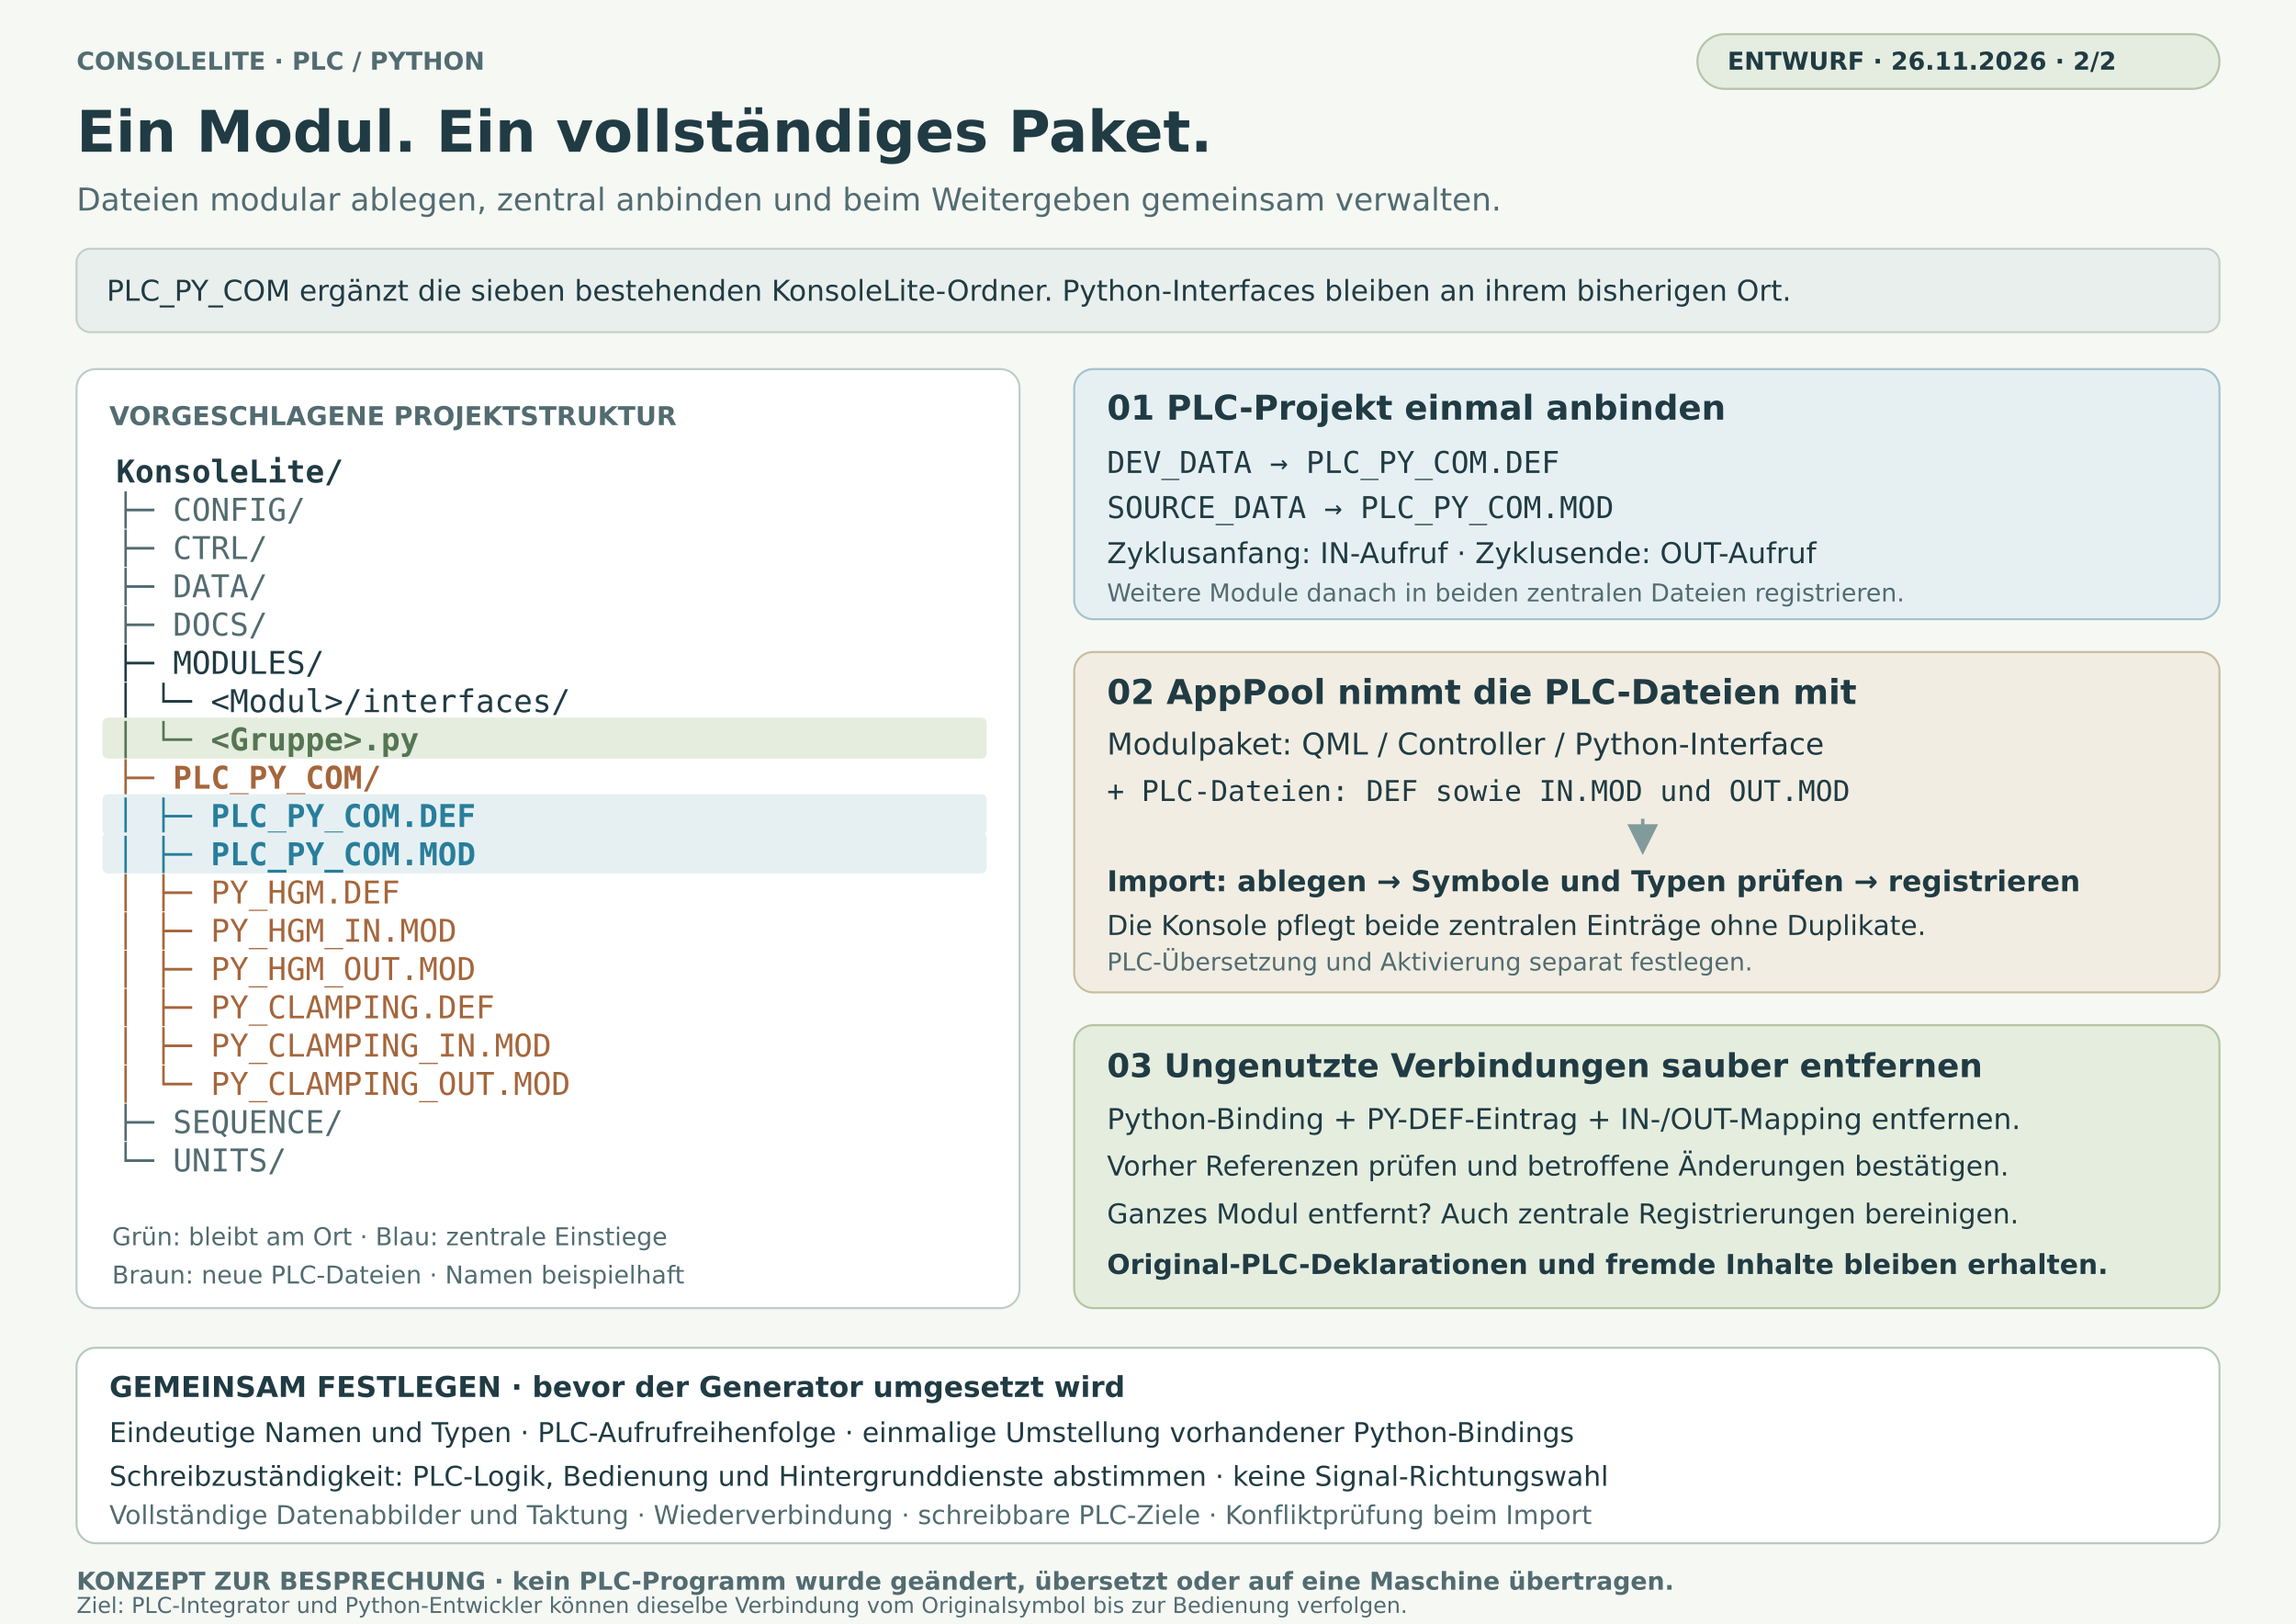
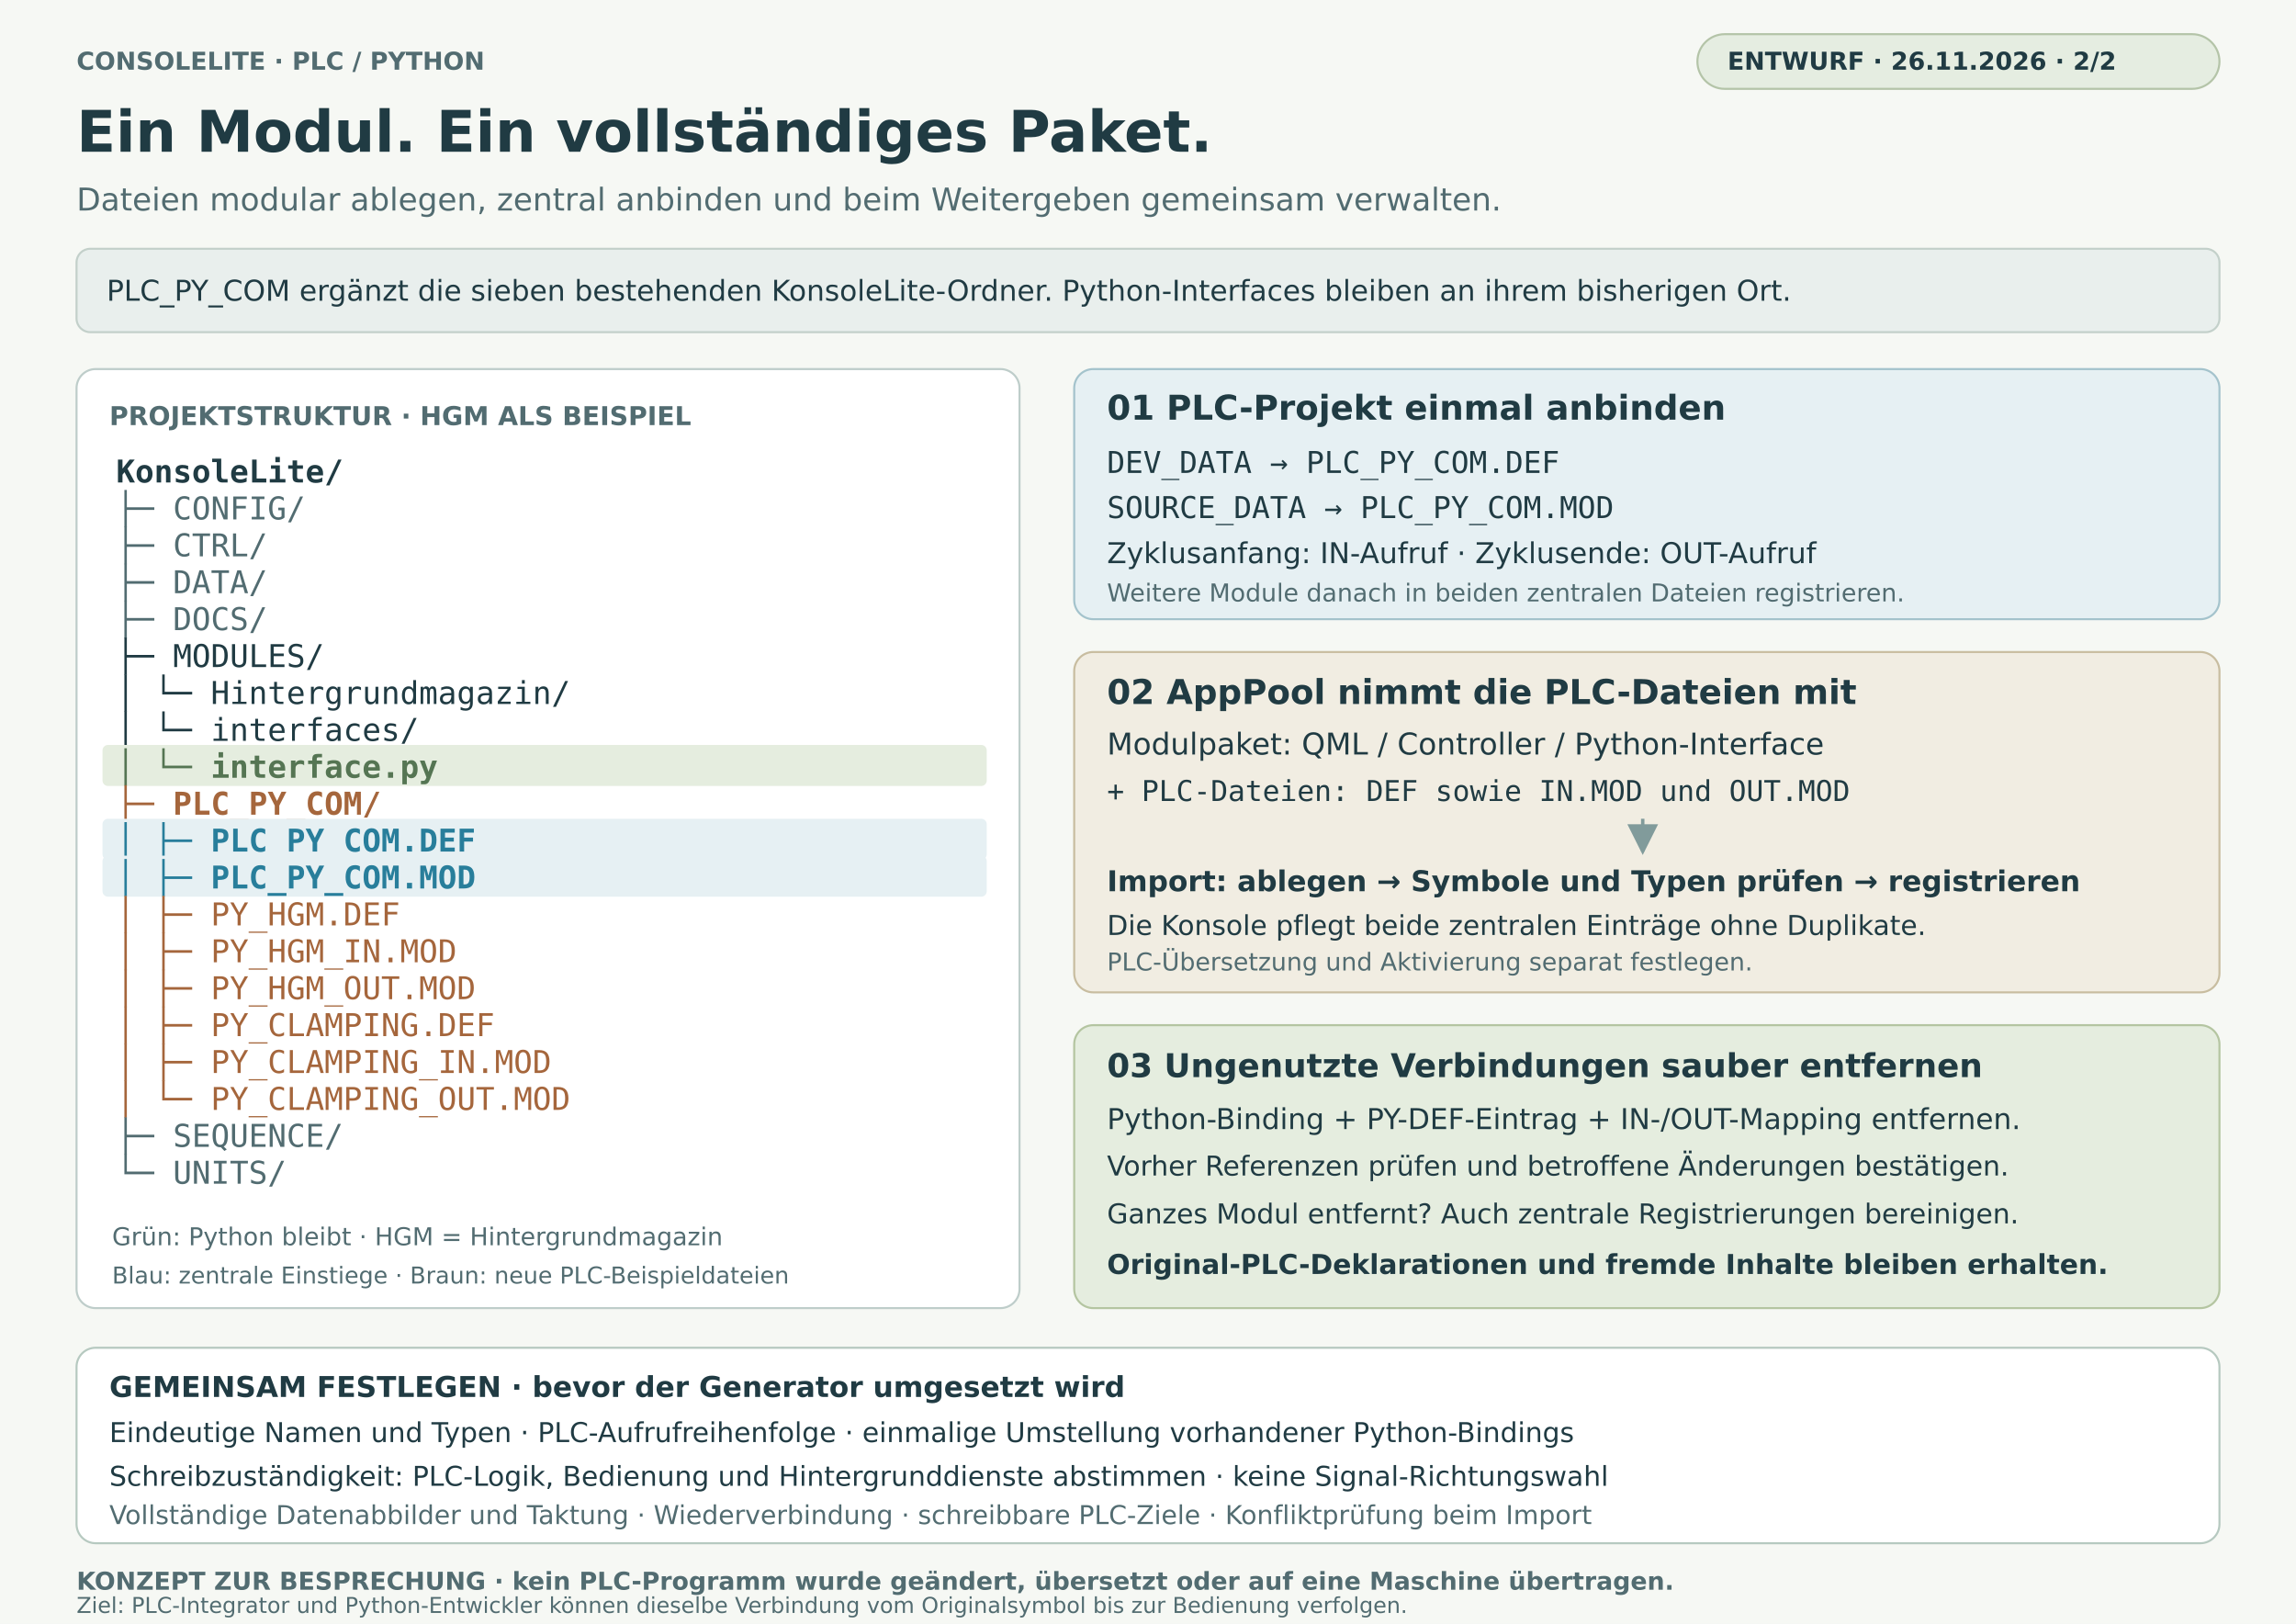
<svg xmlns="http://www.w3.org/2000/svg" width="1680" height="1188" viewBox="0 0 1680 1188" role="img" aria-labelledby="title-2 desc-2">
  <defs>
-     <style>text{font-family:"DejaVu Sans",Arial,sans-serif;fill:#203b43}.muted{fill:#526c71}.mono{font-family:"DejaVu Sans Mono",Consolas,monospace}.heading{font-weight:700}</style>
+     <style>text{font-family:"DejaVu Sans",Arial,sans-serif;fill:#203b43}.muted{fill:#526c71}.mono{font-family:"DejaVu Sans Mono",Consolas,monospace;white-space:pre}.heading{font-weight:700}</style>
    <marker id="gray-2" markerWidth="9" markerHeight="9" refX="8" refY="4.5" orient="auto">
      <path d="M0 0L9 4.5L0 9Z" fill="#819b9b" />
    </marker>
    <marker id="blue-2" markerWidth="9" markerHeight="9" refX="8" refY="4.5" orient="auto">
      <path d="M0 0L9 4.5L0 9Z" fill="#287e9b" />
    </marker>
    <marker id="brown-2" markerWidth="9" markerHeight="9" refX="8" refY="4.5" orient="auto">
      <path d="M0 0L9 4.5L0 9Z" fill="#a5663c" />
    </marker>
    <marker id="green-2" markerWidth="9" markerHeight="9" refX="8" refY="4.5" orient="auto">
      <path d="M0 0L9 4.5L0 9Z" fill="#557553" />
    </marker>
  </defs>
  <rect width="1680" height="1188" fill="#f6f8f4" />
  <text x="56" y="51" font-size="18" class="heading muted">CONSOLELITE · PLC / PYTHON</text>
  <rect x="1242" y="25" width="382" height="40" rx="20" fill="#e5ede1" stroke="#b4c4a8" stroke-width="1.5" />
  <text x="1264" y="51" font-size="18" class="heading">ENTWURF · 26.11.2026 · 2/2</text>
  <text x="56" y="111" font-size="42" class="heading">Ein Modul. Ein vollständiges Paket.</text>
  <text x="56" y="154" font-size="23" class="muted">Dateien modular ablegen, zentral anbinden und beim Weitergeben gemeinsam verwalten.</text>
  <rect x="56" y="182" width="1568" height="61" rx="10" fill="#e9efed" stroke="#c3d0ca" stroke-width="1.5" />
  <text x="78" y="220" font-size="21" class="">PLC_PY_COM ergänzt die sieben bestehenden KonsoleLite-Ordner. Python-Interfaces bleiben an ihrem bisherigen Ort.</text>
  <rect x="56" y="270" width="690" height="687" rx="14" fill="#ffffff" stroke="#becdca" stroke-width="1.5" />
-   <text x="80" y="311" font-size="19" class="heading muted">VORGESCHLAGENE PROJEKTSTRUKTUR</text>
+   <text x="80" y="311" font-size="19" class="heading muted">PROJEKTSTRUKTUR · HGM ALS BEISPIEL</text>
  <text x="85" y="353" font-size="23" class="mono heading" style="fill:#203b43">KonsoleLite/</text>
-   <text x="85" y="381" font-size="23" class="mono" style="fill:#526c71">├─ CONFIG/</text>
-   <text x="85" y="409" font-size="23" class="mono" style="fill:#526c71">├─ CTRL/</text>
-   <text x="85" y="437" font-size="23" class="mono" style="fill:#526c71">├─ DATA/</text>
-   <text x="85" y="465" font-size="23" class="mono" style="fill:#526c71">├─ DOCS/</text>
-   <text x="85" y="493" font-size="23" class="mono" style="fill:#203b43">├─ MODULES/</text>
-   <text x="85" y="521" font-size="23" class="mono" style="fill:#203b43">│  └─ &lt;Modul&gt;/interfaces/</text>
-   <rect x="75" y="525" width="647" height="30" rx="4" fill="#e5eddf" stroke="none" stroke-width="1.5" />
-   <text x="85" y="549" font-size="23" class="mono heading" style="fill:#557553">│     └─ &lt;Gruppe&gt;.py</text>
-   <text x="85" y="577" font-size="23" class="mono heading" style="fill:#a5663c">├─ PLC_PY_COM/</text>
-   <rect x="75" y="581" width="647" height="30" rx="4" fill="#e6f0f3" stroke="none" stroke-width="1.5" />
-   <text x="85" y="605" font-size="23" class="mono heading" style="fill:#287e9b">│  ├─ PLC_PY_COM.DEF</text>
-   <rect x="75" y="609" width="647" height="30" rx="4" fill="#e6f0f3" stroke="none" stroke-width="1.5" />
-   <text x="85" y="633" font-size="23" class="mono heading" style="fill:#287e9b">│  ├─ PLC_PY_COM.MOD</text>
-   <text x="85" y="661" font-size="23" class="mono" style="fill:#a5663c">│  ├─ PY_HGM.DEF</text>
-   <text x="85" y="689" font-size="23" class="mono" style="fill:#a5663c">│  ├─ PY_HGM_IN.MOD</text>
-   <text x="85" y="717" font-size="23" class="mono" style="fill:#a5663c">│  ├─ PY_HGM_OUT.MOD</text>
-   <text x="85" y="745" font-size="23" class="mono" style="fill:#a5663c">│  ├─ PY_CLAMPING.DEF</text>
-   <text x="85" y="773" font-size="23" class="mono" style="fill:#a5663c">│  ├─ PY_CLAMPING_IN.MOD</text>
-   <text x="85" y="801" font-size="23" class="mono" style="fill:#a5663c">│  └─ PY_CLAMPING_OUT.MOD</text>
-   <text x="85" y="829" font-size="23" class="mono" style="fill:#526c71">├─ SEQUENCE/</text>
-   <text x="85" y="857" font-size="23" class="mono" style="fill:#526c71">└─ UNITS/</text>
-   <text x="82" y="911" font-size="18" class="muted">Grün: bleibt am Ort · Blau: zentrale Einstiege</text>
-   <text x="82" y="939" font-size="18" class="muted">Braun: neue PLC-Dateien · Namen beispielhaft</text>
+   <text x="85" y="380" font-size="23" class="mono" style="fill:#526c71">├─ CONFIG/</text>
+   <text x="85" y="407" font-size="23" class="mono" style="fill:#526c71">├─ CTRL/</text>
+   <text x="85" y="434" font-size="23" class="mono" style="fill:#526c71">├─ DATA/</text>
+   <text x="85" y="461" font-size="23" class="mono" style="fill:#526c71">├─ DOCS/</text>
+   <text x="85" y="488" font-size="23" class="mono" style="fill:#203b43">├─ MODULES/</text>
+   <text x="85" y="515" font-size="23" class="mono" style="fill:#203b43">│  └─ Hintergrundmagazin/</text>
+   <text x="85" y="542" font-size="23" class="mono" style="fill:#203b43">│     └─ interfaces/</text>
+   <rect x="75" y="545" width="647" height="30" rx="4" fill="#e5eddf" stroke="none" stroke-width="1.5" />
+   <text x="85" y="569" font-size="23" class="mono heading" style="fill:#557553">│        └─ interface.py</text>
+   <text x="85" y="596" font-size="23" class="mono heading" style="fill:#a5663c">├─ PLC_PY_COM/</text>
+   <rect x="75" y="599" width="647" height="30" rx="4" fill="#e6f0f3" stroke="none" stroke-width="1.5" />
+   <text x="85" y="623" font-size="23" class="mono heading" style="fill:#287e9b">│  ├─ PLC_PY_COM.DEF</text>
+   <rect x="75" y="626" width="647" height="30" rx="4" fill="#e6f0f3" stroke="none" stroke-width="1.5" />
+   <text x="85" y="650" font-size="23" class="mono heading" style="fill:#287e9b">│  ├─ PLC_PY_COM.MOD</text>
+   <text x="85" y="677" font-size="23" class="mono" style="fill:#a5663c">│  ├─ PY_HGM.DEF</text>
+   <text x="85" y="704" font-size="23" class="mono" style="fill:#a5663c">│  ├─ PY_HGM_IN.MOD</text>
+   <text x="85" y="731" font-size="23" class="mono" style="fill:#a5663c">│  ├─ PY_HGM_OUT.MOD</text>
+   <text x="85" y="758" font-size="23" class="mono" style="fill:#a5663c">│  ├─ PY_CLAMPING.DEF</text>
+   <text x="85" y="785" font-size="23" class="mono" style="fill:#a5663c">│  ├─ PY_CLAMPING_IN.MOD</text>
+   <text x="85" y="812" font-size="23" class="mono" style="fill:#a5663c">│  └─ PY_CLAMPING_OUT.MOD</text>
+   <text x="85" y="839" font-size="23" class="mono" style="fill:#526c71">├─ SEQUENCE/</text>
+   <text x="85" y="866" font-size="23" class="mono" style="fill:#526c71">└─ UNITS/</text>
+   <text x="82" y="911" font-size="18" class="muted">Grün: Python bleibt · HGM = Hintergrundmagazin</text>
+   <text x="82" y="939" font-size="17" class="muted">Blau: zentrale Einstiege · Braun: neue PLC-Beispieldateien</text>
  <rect x="786" y="270" width="838" height="183" rx="14" fill="#e6f0f3" stroke="#a4c3cc" stroke-width="1.5" />
  <text x="810" y="307" font-size="25" class="heading">01   PLC-Projekt einmal anbinden</text>
  <text x="810" y="346" font-size="22" class="mono">DEV_DATA     →  PLC_PY_COM.DEF</text>
  <text x="810" y="379" font-size="22" class="mono">SOURCE_DATA  →  PLC_PY_COM.MOD</text>
  <text x="810" y="412" font-size="21" class="">Zyklusanfang: IN-Aufruf · Zyklusende: OUT-Aufruf</text>
  <text x="810" y="440" font-size="18" class="muted">Weitere Module danach in beiden zentralen Dateien registrieren.</text>
  <rect x="786" y="477" width="838" height="249" rx="14" fill="#f1ede2" stroke="#c8bda0" stroke-width="1.5" />
  <text x="810" y="515" font-size="25" class="heading">02   AppPool nimmt die PLC-Dateien mit</text>
  <text x="810" y="552" font-size="22" class="">Modulpaket: QML / Controller / Python-Interface</text>
  <text x="810" y="586" font-size="21" class="mono">+ PLC-Dateien: DEF sowie IN.MOD und OUT.MOD</text>
  <path d="M1202 599V623" fill="none" stroke="#819b9b" stroke-width="2.5" marker-end="url(#gray-2)" />
  <text x="810" y="652" font-size="21" class="heading">Import: ablegen → Symbole und Typen prüfen → registrieren</text>
  <text x="810" y="684" font-size="20" class="">Die Konsole pflegt beide zentralen Einträge ohne Duplikate.</text>
  <text x="810" y="710" font-size="18" class="muted">PLC-Übersetzung und Aktivierung separat festlegen.</text>
  <rect x="786" y="750" width="838" height="207" rx="14" fill="#e5eddf" stroke="#b4c5a1" stroke-width="1.5" />
  <text x="810" y="788" font-size="24" class="heading">03   Ungenutzte Verbindungen sauber entfernen</text>
  <text x="810" y="826" font-size="21" class="">Python-Binding + PY-DEF-Eintrag + IN-/OUT-Mapping entfernen.</text>
  <text x="810" y="860" font-size="20" class="">Vorher Referenzen prüfen und betroffene Änderungen bestätigen.</text>
  <text x="810" y="895" font-size="20" class="">Ganzes Modul entfernt? Auch zentrale Registrierungen bereinigen.</text>
  <text x="810" y="932" font-size="20" class="heading">Original-PLC-Deklarationen und fremde Inhalte bleiben erhalten.</text>
  <rect x="56" y="986" width="1568" height="143" rx="14" fill="#ffffff" stroke="#b6c9c0" stroke-width="1.5" />
  <text x="80" y="1022" font-size="21" class="heading">GEMEINSAM FESTLEGEN · bevor der Generator umgesetzt wird</text>
  <text x="80" y="1055" font-size="20" class="">Eindeutige Namen und Typen · PLC-Aufrufreihenfolge · einmalige Umstellung vorhandener Python-Bindings</text>
  <text x="80" y="1087" font-size="20" class="">Schreibzuständigkeit: PLC-Logik, Bedienung und Hintergrunddienste abstimmen · keine Signal-Richtungswahl</text>
  <text x="80" y="1115" font-size="19" class="muted">Vollständige Datenabbilder und Taktung · Wiederverbindung · schreibbare PLC-Ziele · Konfliktprüfung beim Import</text>
  <text x="56" y="1163" font-size="18" class="heading muted">KONZEPT ZUR BESPRECHUNG · kein PLC-Programm wurde geändert, übersetzt oder auf eine Maschine übertragen.</text>
  <text x="56" y="1180" font-size="16" class="muted">Ziel: PLC-Integrator und Python-Entwickler können dieselbe Verbindung vom Originalsymbol bis zur Bedienung verfolgen.</text>
</svg>
